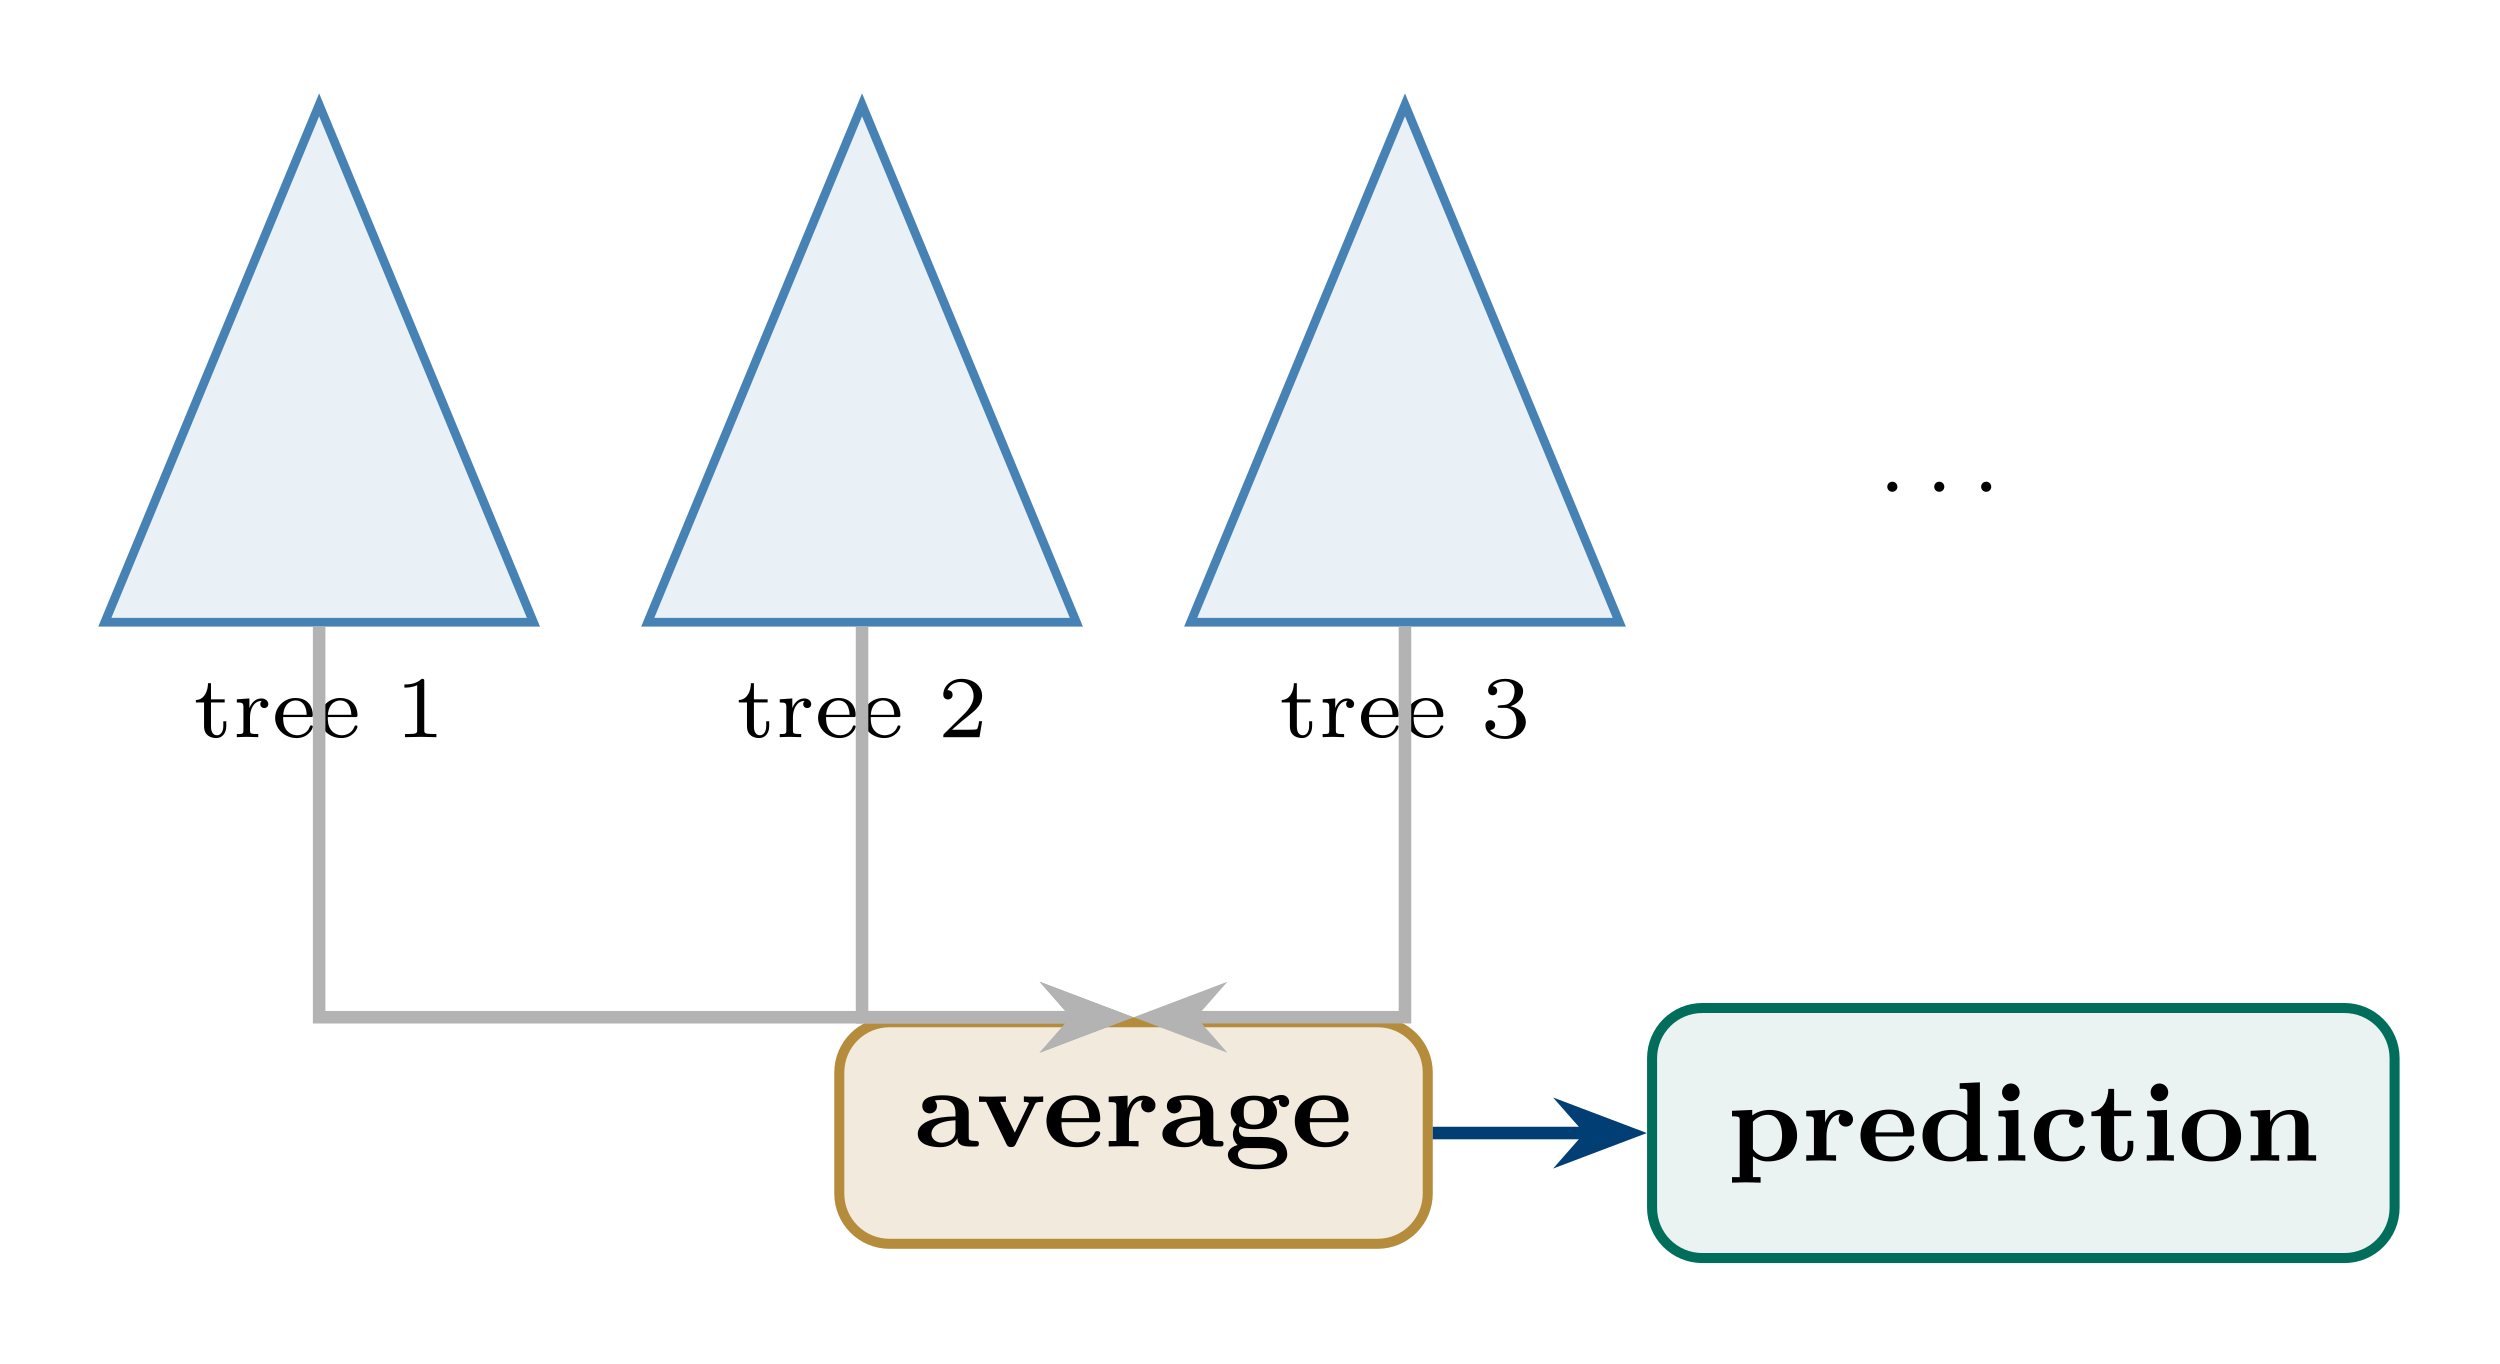
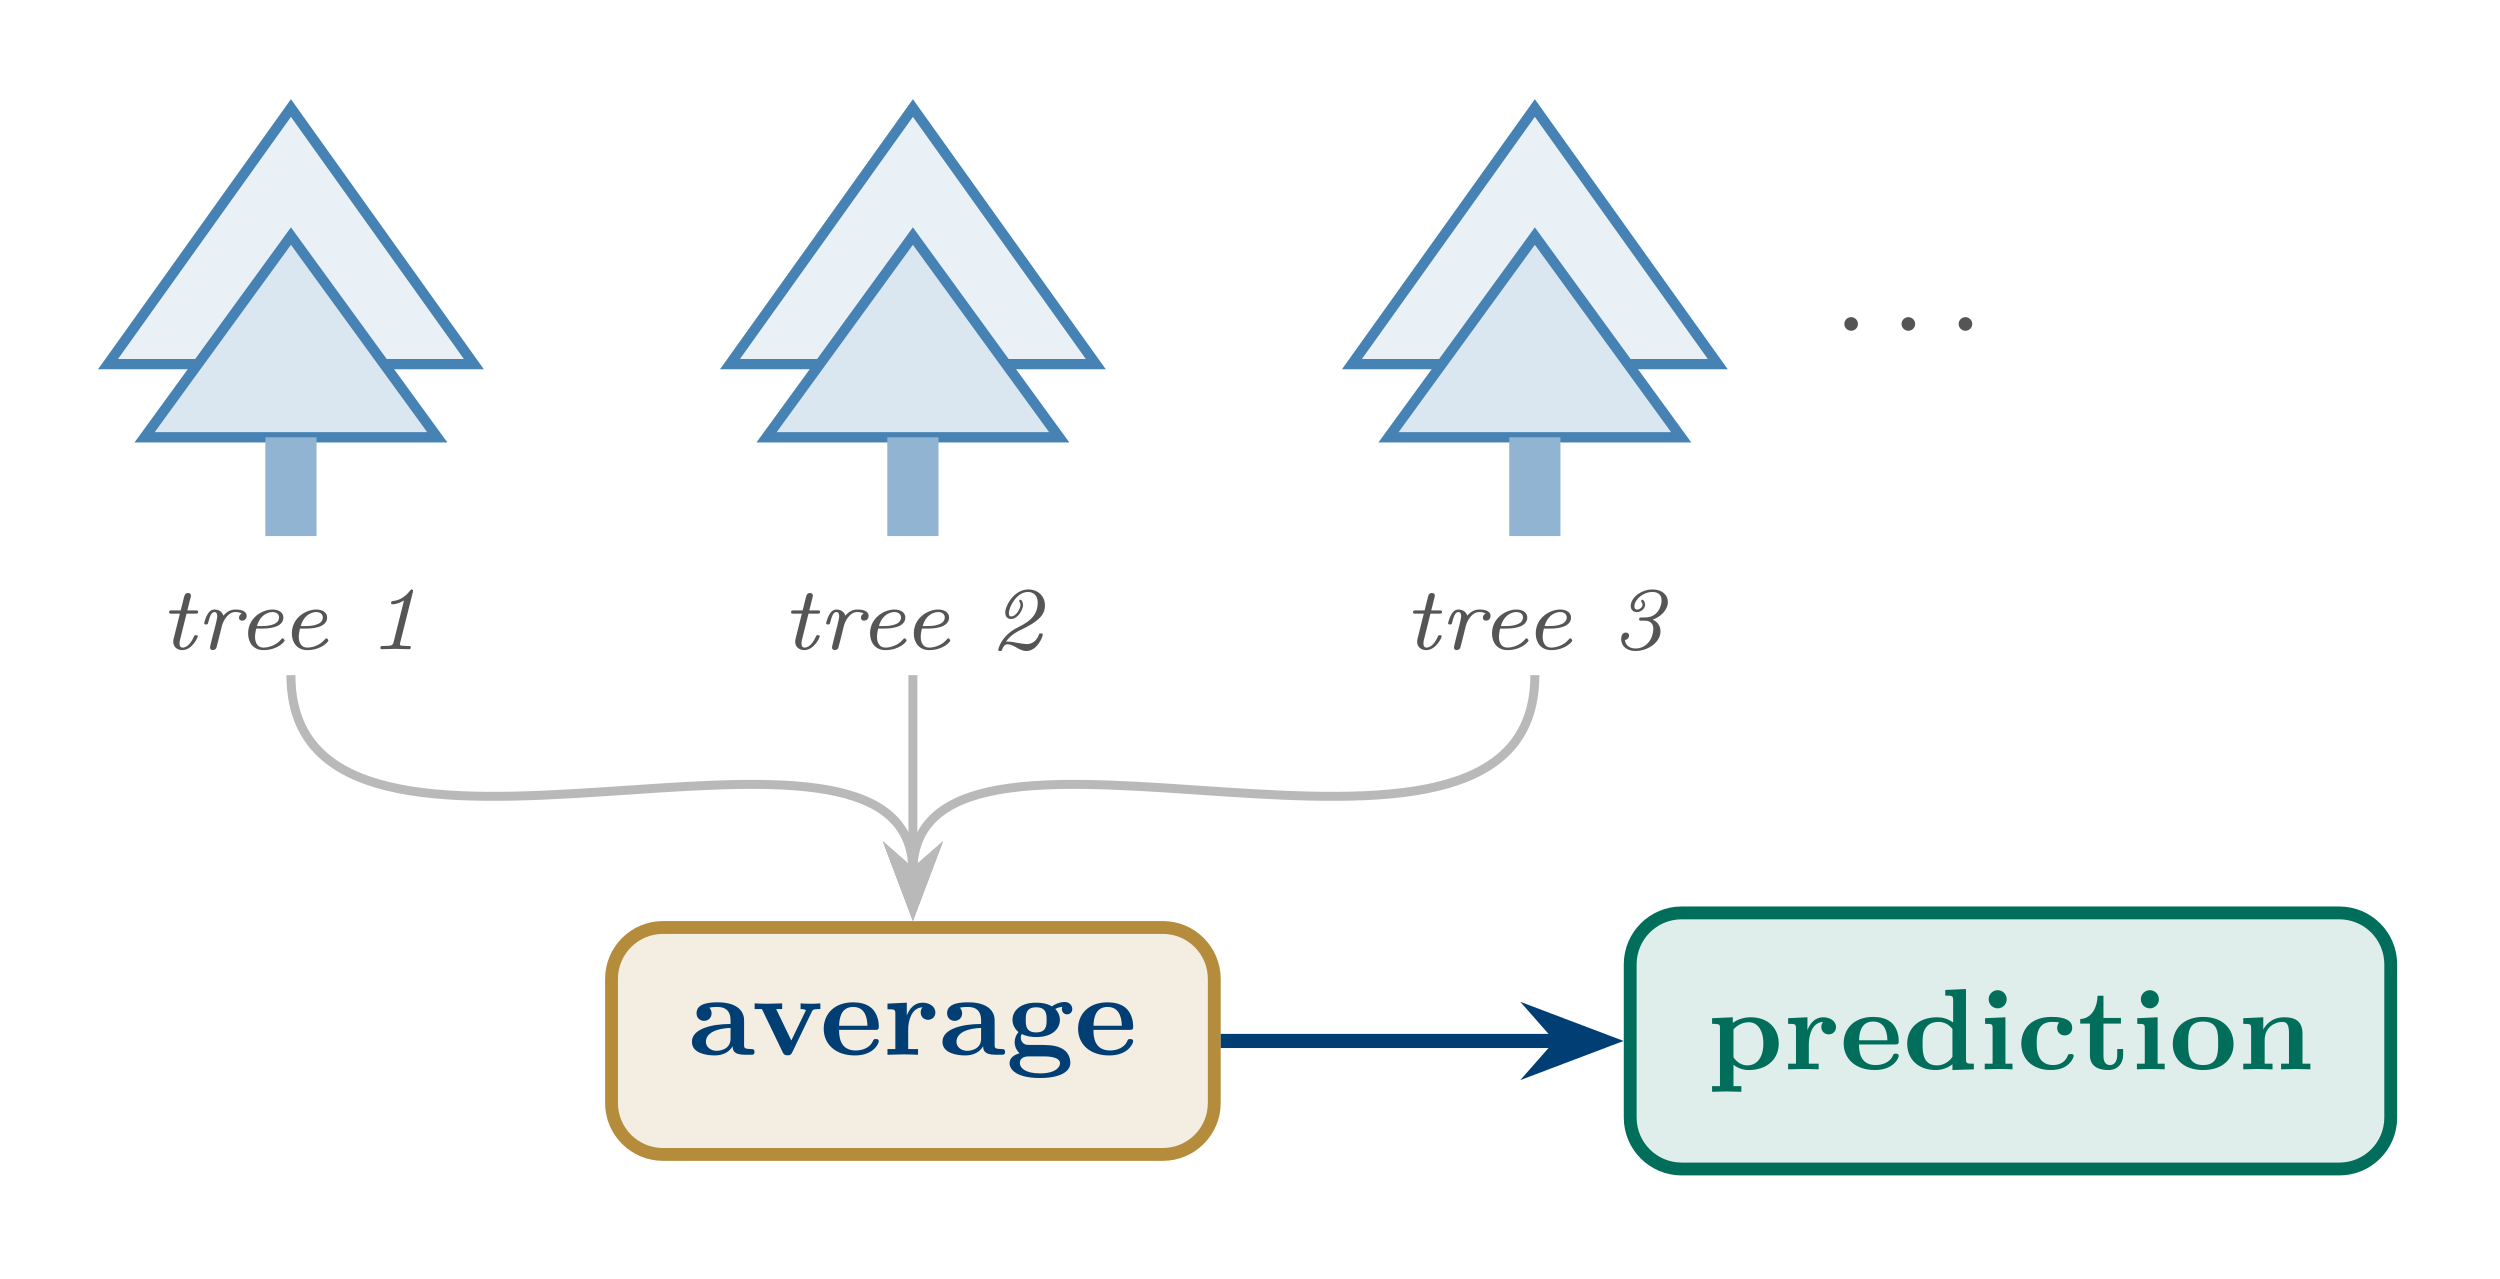
- <svg xmlns="http://www.w3.org/2000/svg" xmlns:xlink="http://www.w3.org/1999/xlink" version="1.1" width="198.403" height="108.208" viewBox="0 0 198.403 108.208">
+ <svg xmlns="http://www.w3.org/2000/svg" xmlns:xlink="http://www.w3.org/1999/xlink" version="1.1" width="193.701" height="99.042" viewBox="0 0 193.701 99.042">
  <defs>
-     <path id="font_1_4" d="M.375 .126V.181H.341V.127C.341 .059 .309 .022 .27 .022 .201 .022 .201 .106 .201 .124V.395H.357V.431H.201V.614H.167C.166 .524 .125 .426 .029 .423V.395H.122V.125C.122 .013 .206-.01 .262-.01 .329-.01 .375 .047 .375 .126V.126Z" />
-     <path id="font_1_3" d="M.407 .377C.407 .411 .375 .441 .328 .441 .278 .441 .223 .41 .193 .334H.192V.441L.049 .431V.395C.116 .395 .124 .388 .124 .338V.079C.124 .036 .114 .036 .049 .036V0C.054 0 .122 .004 .163 .004L.293 0V.036H.273C.199 .036 .199 .047 .199 .081V.228C.199 .312 .238 .413 .333 .413 .324 .406 .316 .393 .316 .377 .316 .344 .342 .331 .361 .331 .385 .331 .407 .347 .407 .377V.377Z" />
-     <path id="font_1_1" d="M.468 .12C.468 .124 .466 .134 .451 .134 .438 .134 .436 .128 .433 .118 .402 .037 .326 .022 .29 .022 .243 .022 .198 .043 .168 .081 .131 .128 .13 .189 .13 .229H.44C.461 .229 .468 .229 .468 .251 .468 .338 .419 .446 .27 .446 .139 .446 .039 .342 .039 .219 .039 .092 .15-.01 .283-.01 .418-.01 .468 .098 .468 .12M.398 .255H.131C.142 .395 .232 .418 .27 .418 .393 .418 .397 .279 .398 .255Z" />
-     <path id="font_1_2" d="M.473 0V.036H.435C.335 .036 .335 .049 .335 .082V.636C.335 .663 .333 .664 .305 .664 .241 .601 .15 .6 .109 .6V.564C.133 .564 .199 .564 .254 .592V.082C.254 .049 .254 .036 .154 .036H.116V0L.294 .004 .473 0Z" />
-     <path id="font_1_6" d="M.505 .182H.471C.468 .16 .458 .101 .445 .091 .437 .085 .36 .085 .346 .085H.162C.267 .178 .302 .206 .362 .253 .436 .312 .505 .374 .505 .469 .505 .59 .399 .664 .271 .664 .147 .664 .063 .577 .063 .485 .063 .434 .106 .429 .116 .429 .14 .429 .169 .446 .169 .482 .169 .5 .162 .535 .11 .535 .141 .606 .209 .628 .256 .628 .356 .628 .408 .55 .408 .469 .408 .382 .346 .313 .314 .277L.073 .039C.063 .03 .063 .028 .063 0H.475L.505 .182Z" />
-     <path id="font_1_5" d="M.514 .173C.514 .251 .45 .329 .34 .352 .445 .39 .483 .465 .483 .526 .483 .605 .392 .664 .281 .664 .17 .664 .085 .61 .085 .53 .085 .496 .107 .477 .137 .477 .168 .477 .188 .5 .188 .528 .188 .557 .168 .578 .137 .58 .172 .624 .241 .635 .278 .635 .323 .635 .386 .613 .386 .526 .386 .484 .372 .438 .346 .407 .313 .369 .285 .367 .235 .364 .21 .362 .208 .362 .203 .361 .203 .361 .193 .359 .193 .348 .193 .334 .202 .334 .219 .334H.273C.351 .334 .407 .28 .407 .173 .407 .049 .335 .012 .277 .012 .237 .012 .149 .023 .107 .082 .154 .084 .165 .117 .165 .138 .165 .17 .141 .193 .11 .193 .082 .193 .054 .176 .054 .135 .054 .041 .158-.02 .279-.02 .418-.02 .514 .073 .514 .173Z" />
-     <path id="font_2_1" d="M.227 .25C.227 .285 .199 .308 .17 .308 .135 .308 .112 .28 .112 .251 .112 .216 .14 .193 .169 .193 .204 .193 .227 .221 .227 .25Z" />
+     <path id="font_1_4" d="M.415 .144C.415 .156 .402 .156 .395 .156 .379 .156 .378 .154 .372 .14 .325 .034 .273 .018 .246 .018 .212 .018 .212 .055 .212 .065 .212 .082 .217 .103 .218 .106L.29 .395H.389C.407 .395 .419 .395 .419 .417 .419 .431 .407 .431 .391 .431H.299L.335 .575C.339 .589 .339 .591 .339 .595 .339 .613 .325 .625 .307 .625 .273 .625 .265 .592 .263 .583L.225 .431H.126C.108 .431 .096 .431 .096 .409 .096 .395 .108 .395 .124 .395H.216L.147 .118C.142 .098 .142 .091 .142 .084 .142 .022 .191-.01 .243-.01 .351-.01 .415 .128 .415 .144Z" />
+     <path id="font_1_3" d="M.56 .372C.56 .423 .498 .441 .439 .441 .412 .441 .358 .439 .301 .373 .285 .428 .233 .441 .205 .441 .162 .441 .14 .413 .125 .388 .104 .355 .088 .294 .088 .288 .088 .275 .101 .275 .109 .275 .127 .275 .128 .276 .135 .304 .152 .373 .171 .413 .202 .413 .233 .413 .233 .377 .233 .365 .233 .346 .22 .295 .212 .26L.184 .152C.181 .137 .171 .099 .167 .084 .162 .062 .153 .027 .153 .02 .153-.002 .169-.01 .184-.01 .206-.01 .219 .006 .223 .014 .226 .021 .235 .057 .24 .078L.267 .186C.272 .208 .278 .229 .283 .251 .289 .275 .3 .318 .344 .368 .364 .391 .393 .413 .437 .413 .448 .413 .482 .412 .505 .396 .484 .386 .475 .368 .475 .351 .475 .323 .497 .317 .51 .317 .529 .317 .56 .331 .56 .372Z" />
+     <path id="font_1_1" d="M.541 .097C.541 .105 .527 .121 .518 .121 .513 .121 .51 .118 .503 .11 .442 .037 .355 .018 .305 .018 .24 .018 .212 .073 .212 .136 .212 .167 .218 .198 .225 .229H.287C.33 .229 .527 .229 .527 .353 .527 .407 .476 .441 .406 .441 .294 .441 .135 .351 .135 .175 .135 .07 .197-.01 .305-.01 .464-.01 .541 .084 .541 .097M.479 .354C.479 .257 .319 .257 .28 .257H.233C.278 .411 .394 .413 .406 .413 .448 .413 .479 .39 .479 .354Z" />
+     <path id="font_1_2" d="M.486 .022C.486 .036 .473 .036 .458 .036H.444C.43 .036 .412 .037 .398 .038 .37 .041 .365 .041 .365 .057 .365 .061 .365 .063 .369 .078L.509 .637C.51 .64 .511 .647 .511 .65 .511 .65 .51 .664 .496 .664 .487 .664 .486 .662 .475 .648 .437 .6 .375 .543 .29 .536 .277 .534 .266 .533 .266 .514 .266 .499 .28 .499 .285 .499 .301 .499 .347 .503 .41 .542L.295 .081C.286 .046 .28 .036 .191 .036H.177C.16 .036 .147 .036 .147 .014 .147 .014 .147 0 .163 0 .211 0 .264 .004 .313 .004 .362 .004 .416 0 .464 0 .472 0 .486 0 .486 .022Z" />
+     <path id="font_1_6" d="M.597 .165C.597 .176 .583 .176 .576 .176 .56 .176 .558 .174 .554 .163 .534 .102 .485 .057 .423 .057 .391 .057 .347 .065 .312 .071 .295 .075 .242 .085 .203 .085L.188 .083C.241 .161 .321 .199 .341 .209 .55 .307 .621 .38 .621 .487 .621 .589 .545 .664 .435 .664 .281 .664 .18 .486 .18 .407 .18 .359 .208 .336 .243 .336 .326 .336 .378 .448 .378 .492 .378 .514 .364 .55 .35 .55 .343 .55 .335 .543 .335 .536 .335 .532 .338 .527 .34 .524 .346 .514 .35 .502 .35 .491 .35 .46 .307 .364 .244 .364 .223 .364 .22 .384 .22 .399 .22 .466 .304 .636 .433 .636 .479 .636 .541 .61 .541 .519 .541 .411 .492 .325 .325 .245 .131 .152 .102-.003 .102-.007 .102-.02 .114-.02 .123-.02 .139-.02 .141-.019 .145-.005 .153 .02 .172 .055 .202 .055 .236 .055 .267 .04 .302 .02 .329 .004 .369-.02 .414-.02 .536-.02 .597 .138 .597 .164V.165Z" />
+     <path id="font_1_5" d="M.632 .524C.632 .606 .563 .664 .463 .664 .327 .664 .219 .566 .219 .481 .219 .44 .246 .412 .287 .412 .328 .412 .379 .446 .379 .496 .379 .52 .362 .55 .35 .55 .343 .55 .335 .543 .335 .536 .335 .532 .337 .528 .339 .525 .345 .517 .351 .506 .351 .495 .351 .464 .316 .44 .288 .44 .264 .44 .26 .463 .26 .477 .26 .549 .353 .636 .461 .636 .502 .636 .562 .62 .562 .543 .562 .481 .521 .353 .381 .353H.342C.325 .353 .312 .353 .312 .329 .312 .317 .322 .317 .338 .317H.374C.435 .317 .47 .287 .47 .227 .47 .124 .402 .008 .271 .008 .216 .008 .161 .037 .155 .102 .192 .108 .201 .138 .201 .152 .201 .168 .19 .185 .165 .185 .119 .185 .113 .135 .113 .111 .113 .033 .178-.02 .271-.02 .409-.02 .55 .076 .55 .198 .55 .242 .53 .301 .462 .329 .551 .357 .632 .437 .632 .524Z" />
+     <path id="font_2_1" d="M.192 .25C.192 .279 .168 .303 .139 .303 .11 .303 .086 .279 .086 .25 .086 .221 .11 .197 .139 .197 .168 .197 .192 .221 .192 .25Z" />
    <path id="font_3_1" d="M.569 .025C.569 .049 .553 .049 .543 .049 .479 .05 .479 .06 .479 .084V.298C.479 .386 .407 .453 .253 .453 .196 .453 .068 .451 .068 .359 .068 .314 .102 .293 .133 .293 .167 .293 .198 .317 .198 .358 .198 .387 .181 .404 .178 .407 .188 .409 .212 .413 .249 .413 .321 .413 .362 .377 .362 .298V.266C.196 .266 .028 .223 .028 .112 .028 .013 .153-.006 .225-.006 .301-.006 .353 .027 .38 .074 .38 .048 .38 0 .487 0H.536C.555 0 .569 0 .569 .025V.025M.362 .139C.362 .034 .246 .034 .242 .034 .191 .034 .149 .067 .149 .112 .149 .145 .167 .223 .362 .232V.139Z" />
    <path id="font_3_11" d="M.596 .395V.444C.568 .441 .543 .441 .515 .441 .486 .441 .454 .441 .425 .444V.395C.453 .395 .462 .39 .471 .386 .47 .382 .47 .38 .465 .372L.345 .123 .214 .395H.266V.444L.143 .441C.107 .441 .087 .441 .028 .444V.395H.091L.27 .023C.279 .004 .287-.005 .312-.005 .337-.005 .345 .004 .354 .023L.523 .374C.53 .388 .533 .395 .596 .395Z" />
    <path id="font_3_4" d="M.509 .116C.509 .136 .489 .136 .483 .136 .465 .136 .463 .13 .457 .116 .434 .064 .373 .037 .31 .037 .168 .037 .166 .166 .166 .215H.476C.497 .215 .509 .215 .509 .243 .509 .265 .507 .353 .442 .407 .397 .444 .337 .453 .288 .453 .117 .453 .033 .345 .033 .225 .033 .094 .132-.006 .302-.006 .467-.006 .509 .1 .509 .116M.411 .251H.166C.168 .297 .173 .413 .288 .413 .405 .413 .409 .291 .411 .251Z" />
    <path id="font_3_9" d="M.455 .366C.455 .417 .403 .45 .344 .45 .274 .45 .231 .399 .209 .341H.208V.45L.041 .442V.393C.101 .393 .109 .393 .109 .354V.049H.041V0L.169 .003C.194 .003 .252 .003 .305 0V.049H.22V.218C.22 .291 .247 .407 .344 .41 .333 .399 .328 .382 .328 .366 .328 .322 .363 .302 .391 .302 .423 .302 .455 .324 .455 .366V.366Z" />
    <path id="font_3_5" d="M.575 .395C.575 .421 .555 .456 .509 .456 .46 .456 .418 .432 .399 .418 .357 .443 .311 .45 .263 .45 .11 .45 .058 .367 .058 .302 .058 .247 .092 .211 .11 .196 .089 .173 .077 .139 .077 .109 .077 .066 .098 .032 .119 .013 .043-.008 .033-.051 .033-.073 .033-.133 .102-.201 .295-.201 .47-.201 .558-.146 .558-.07 .558-.035 .545 .027 .476 .059 .418 .085 .365 .085 .266 .085H.216C.184 .085 .17 .085 .153 .098 .138 .111 .13 .128 .13 .148 .13 .168 .138 .179 .138 .179 .175 .16 .219 .153 .263 .153 .416 .153 .468 .236 .468 .301 .468 .342 .449 .375 .428 .396 .455 .41 .475 .412 .488 .414 .487 .41 .485 .404 .485 .394 .485 .367 .506 .349 .53 .349 .552 .349 .575 .365 .575 .395V.395M.353 .302C.353 .257 .353 .193 .263 .193 .173 .193 .173 .257 .173 .301 .173 .346 .173 .41 .263 .41 .353 .41 .353 .346 .353 .302M.469-.074C.469-.106 .432-.161 .296-.161 .164-.161 .122-.111 .122-.072 .122-.014 .186-.014 .201-.014H.322C.353-.014 .469-.014 .469-.074V-.074Z" />
    <path id="font_3_8" d="M.617 .222C.617 .354 .526 .45 .375 .45 .294 .45 .239 .416 .22 .402V.45L.041 .442V.393C.061 .393 .077 .393 .09 .39 .109 .387 .109 .376 .109 .355V-.145H.041V-.194L.167-.191 .294-.194V-.145H.226V.039C.285-.006 .34-.006 .359-.006 .516-.006 .617 .089 .617 .222V.222M.484 .223C.484 .084 .413 .034 .347 .034 .296 .034 .253 .063 .226 .104V.345C.244 .367 .291 .407 .359 .407 .429 .407 .484 .345 .484 .223Z" />
    <path id="font_3_3" d="M.615 0V.049C.555 .049 .547 .049 .547 .088V.694L.368 .686V.637C.428 .637 .436 .637 .436 .598V.405C.392 .437 .345 .45 .297 .45 .134 .45 .039 .351 .039 .222 .039 .089 .133-.006 .285-.006 .348-.006 .398 .018 .43 .044V-.006L.615 0M.43 .109C.408 .074 .36 .034 .296 .034 .172 .034 .172 .154 .172 .22 .172 .278 .173 .321 .199 .358 .225 .398 .273 .41 .308 .41 .358 .41 .399 .388 .43 .349V.109Z" />
    <path id="font_3_12" d="M.292 0V.049H.231V.45L.055 .442V.393C.113 .393 .12 .393 .12 .354V.049H.052V0C.119 .002 .132 .003 .174 .003 .223 .003 .236 .002 .292 0M.242 .605C.242 .652 .204 .684 .164 .684 .122 .684 .086 .65 .086 .606 .086 .559 .124 .527 .164 .527 .206 .527 .242 .561 .242 .605Z" />
    <path id="font_3_2" d="M.492 .116C.492 .132 .477 .132 .466 .132 .446 .132 .446 .131 .438 .113 .418 .065 .373 .037 .314 .037 .172 .037 .172 .181 .172 .226 .172 .286 .173 .41 .304 .41 .311 .41 .365 .409 .365 .404L.362 .399C.353 .388 .349 .372 .349 .358 .349 .317 .38 .293 .414 .293 .445 .293 .479 .314 .479 .359 .479 .453 .339 .453 .3 .453 .108 .453 .039 .331 .039 .222 .039 .096 .129-.006 .295-.006 .332-.006 .381 0 .423 .026 .48 .061 .492 .113 .492 .116V.116Z" />
    <path id="font_3_10" d="M.393 .123V.176H.342V.126C.342 .055 .306 .037 .281 .037 .223 .037 .223 .097 .223 .121V.395H.374V.444H.223V.636H.172C.171 .542 .124 .438 .022 .435V.395H.106V.123C.106 .009 .205-.006 .267-.006 .345-.006 .393 .05 .393 .123Z" />
    <path id="font_3_7" d="M.558 .218C.558 .349 .466 .453 .296 .453 .12 .453 .033 .344 .033 .218 .033 .094 .123-.006 .295-.006 .474-.006 .558 .099 .558 .218M.425 .229C.425 .143 .425 .037 .296 .037 .166 .037 .166 .142 .166 .229 .166 .313 .166 .413 .295 .413 .425 .413 .425 .313 .425 .229Z" />
    <path id="font_3_6" d="M.63-0V.049H.562V.305C.562 .424 .49 .45 .403 .45 .28 .45 .231 .36 .224 .345H.223V.45L.05 .442V.393C.11 .393 .118 .393 .118 .354V.049H.05V-0L.176 .003 .303-0V.049H.235V.254C.235 .366 .327 .41 .387 .41 .425 .41 .445 .389 .445 .314V.049H.377V-0L.503 .003 .63-0Z" />
  </defs>
-   <path transform="matrix(1,0,0,-1,25.327,76.454)" d="M0 68.136-17.008 27.073H17.008Z" fill="#e9f0f6" />
-   <path transform="matrix(1,0,0,-1,25.327,76.454)" stroke-width=".697" stroke-linecap="butt" stroke-miterlimit="10" stroke-linejoin="miter" fill="none" stroke="#4682b4" d="M0 68.136-17.008 27.073H17.008Z" />
-   <use data-text="t" xlink:href="#font_1_4" transform="matrix(6.9738,0,0,-6.9738,15.343,58.504)" />
-   <use data-text="r" xlink:href="#font_1_3" transform="matrix(6.9738,0,0,-6.9738,18.45332,58.504)" />
-   <use data-text="e" xlink:href="#font_1_1" transform="matrix(6.9738,0,0,-6.9738,21.56363,58.504)" />
-   <use data-text="e" xlink:href="#font_1_1" transform="matrix(6.9738,0,0,-6.9738,25.10632,58.504)" />
-   <use data-text="1" xlink:href="#font_1_2" transform="matrix(6.9738,0,0,-6.9738,31.33392,58.504)" />
-   <path transform="matrix(1,0,0,-1,25.327,76.454)" d="M43.087 68.136 26.079 27.073H60.095Z" fill="#e9f0f6" />
-   <path transform="matrix(1,0,0,-1,25.327,76.454)" stroke-width=".697" stroke-linecap="butt" stroke-miterlimit="10" stroke-linejoin="miter" fill="none" stroke="#4682b4" d="M43.087 68.136 26.079 27.073H60.095Z" />
-   <use data-text="t" xlink:href="#font_1_4" transform="matrix(6.9738,0,0,-6.9738,58.43,58.504)" />
-   <use data-text="r" xlink:href="#font_1_3" transform="matrix(6.9738,0,0,-6.9738,61.54031,58.504)" />
-   <use data-text="e" xlink:href="#font_1_1" transform="matrix(6.9738,0,0,-6.9738,64.65063,58.504)" />
-   <use data-text="e" xlink:href="#font_1_1" transform="matrix(6.9738,0,0,-6.9738,68.19332,58.504)" />
-   <use data-text="2" xlink:href="#font_1_6" transform="matrix(6.9738,0,0,-6.9738,74.42093,58.504)" />
-   <path transform="matrix(1,0,0,-1,25.327,76.454)" d="M86.174 68.136 69.166 27.073H103.182Z" fill="#e9f0f6" />
-   <path transform="matrix(1,0,0,-1,25.327,76.454)" stroke-width=".697" stroke-linecap="butt" stroke-miterlimit="10" stroke-linejoin="miter" fill="none" stroke="#4682b4" d="M86.174 68.136 69.166 27.073H103.182Z" />
-   <use data-text="t" xlink:href="#font_1_4" transform="matrix(6.9738,0,0,-6.9738,101.517,58.504)" />
-   <use data-text="r" xlink:href="#font_1_3" transform="matrix(6.9738,0,0,-6.9738,104.6273,58.504)" />
-   <use data-text="e" xlink:href="#font_1_1" transform="matrix(6.9738,0,0,-6.9738,107.7376,58.504)" />
-   <use data-text="e" xlink:href="#font_1_1" transform="matrix(6.9738,0,0,-6.9738,111.2803,58.504)" />
-   <use data-text="3" xlink:href="#font_1_5" transform="matrix(6.9738,0,0,-6.9738,117.5079,58.504)" />
-   <use data-text="·" xlink:href="#font_2_1" transform="matrix(6.9738,0,0,-6.9738,148.996,40.37601)" />
-   <use data-text="·" xlink:href="#font_2_1" transform="matrix(6.9738,0,0,-6.9738,152.72,40.37601)" />
-   <use data-text="·" xlink:href="#font_2_1" transform="matrix(6.9738,0,0,-6.9738,156.444,40.37601)" />
-   <path transform="matrix(1,0,0,-1,25.327,76.454)" d="M83.996-4.673H45.265C43.064-4.673 41.28-6.457 41.28-8.658V-18.271C41.28-20.472 43.064-22.256 45.265-22.256H83.996C86.197-22.256 87.981-20.472 87.981-18.271V-8.658C87.981-6.457 86.197-4.673 83.996-4.673ZM41.28-22.256" fill="#f2eadc" />
-   <path transform="matrix(1,0,0,-1,25.327,76.454)" stroke-width=".797" stroke-linecap="butt" stroke-miterlimit="10" stroke-linejoin="miter" fill="none" stroke="#b48c3c" d="M83.996-4.673H45.265C43.064-4.673 41.28-6.457 41.28-8.658V-18.271C41.28-20.472 43.064-22.256 45.265-22.256H83.996C86.197-22.256 87.981-20.472 87.981-18.271V-8.658C87.981-6.457 86.197-4.673 83.996-4.673ZM41.28-22.256" />
-   <use data-text="a" xlink:href="#font_3_1" transform="matrix(8.9664,0,0,-8.9664,72.584,90.989)" />
-   <use data-text="v" xlink:href="#font_3_11" transform="matrix(8.9664,0,0,-8.9664,77.44379,90.989)" />
-   <use data-text="e" xlink:href="#font_3_4" transform="matrix(8.9664,0,0,-8.9664,82.7519,90.989)" />
-   <use data-text="r" xlink:href="#font_3_9" transform="matrix(8.9664,0,0,-8.9664,87.62066,90.989)" />
-   <use data-text="a" xlink:href="#font_3_1" transform="matrix(8.9664,0,0,-8.9664,91.99626,90.989)" />
-   <use data-text="g" xlink:href="#font_3_5" transform="matrix(8.9664,0,0,-8.9664,97.15194,90.989)" />
-   <use data-text="e" xlink:href="#font_3_4" transform="matrix(8.9664,0,0,-8.9664,102.46,90.989)" />
-   <path transform="matrix(1,0,0,-1,25.327,76.454)" stroke-width=".996" stroke-linecap="butt" stroke-miterlimit="10" stroke-linejoin="miter" fill="none" stroke="#b2b3b2" d="M0 26.722V-4.274H60.064" />
-   <path transform="matrix(1,0,0,-1,82.58576,80.72843)" d="M5.951 0 1.609 1.645 3.054 0 1.609-1.645Z" fill="#b2b3b2" />
-   <path transform="matrix(1,0,0,-1,82.58576,80.72843)" stroke-width=".996" stroke-linecap="butt" stroke-miterlimit="10" stroke-linejoin="miter" fill="none" stroke="#b2b3b2" d="M5.951 0 1.609 1.645 3.054 0 1.609-1.645Z" />
-   <path transform="matrix(1,0,0,-1,25.327,76.454)" stroke-width=".996" stroke-linecap="butt" stroke-miterlimit="10" stroke-linejoin="miter" fill="none" stroke="#b2b3b2" d="M43.086 26.722V-4.274H60.064" />
-   <path transform="matrix(1,0,0,-1,82.58576,80.72843)" d="M5.951 0 1.609 1.645 3.054 0 1.609-1.645Z" fill="#b2b3b2" />
-   <path transform="matrix(1,0,0,-1,82.58576,80.72843)" stroke-width=".996" stroke-linecap="butt" stroke-miterlimit="10" stroke-linejoin="miter" fill="none" stroke="#b2b3b2" d="M5.951 0 1.609 1.645 3.054 0 1.609-1.645Z" />
-   <path transform="matrix(1,0,0,-1,25.327,76.454)" stroke-width=".996" stroke-linecap="butt" stroke-miterlimit="10" stroke-linejoin="miter" fill="none" stroke="#b2b3b2" d="M86.172 26.722V-4.274H69.194" />
-   <path transform="matrix(-1,-0,0,1,97.32611,80.72843)" d="M5.951 0 1.609 1.645 3.054 0 1.609-1.645Z" fill="#b2b3b2" />
-   <path transform="matrix(-1,-0,0,1,97.32611,80.72843)" stroke-width=".996" stroke-linecap="butt" stroke-miterlimit="10" stroke-linejoin="miter" fill="none" stroke="#b2b3b2" d="M5.951 0 1.609 1.645 3.054 0 1.609-1.645Z" />
-   <path transform="matrix(1,0,0,-1,25.327,76.454)" d="M160.725-3.543H109.769C107.568-3.543 105.784-5.327 105.784-7.528V-19.401C105.784-21.602 107.568-23.386 109.769-23.386H160.725C162.926-23.386 164.71-21.602 164.71-19.401V-7.528C164.71-5.327 162.926-3.543 160.725-3.543ZM105.784-23.386" fill="#ebf3f2" />
-   <path transform="matrix(1,0,0,-1,25.327,76.454)" stroke-width=".797" stroke-linecap="butt" stroke-miterlimit="10" stroke-linejoin="miter" fill="none" stroke="#006e5a" d="M160.725-3.543H109.769C107.568-3.543 105.784-5.327 105.784-7.528V-19.401C105.784-21.602 107.568-23.386 109.769-23.386H160.725C162.926-23.386 164.71-21.602 164.71-19.401V-7.528C164.71-5.327 162.926-3.543 160.725-3.543ZM105.784-23.386" />
-   <use data-text="p" xlink:href="#font_3_8" transform="matrix(8.9664,0,0,-8.9664,137.087,92.11801)" />
-   <use data-text="r" xlink:href="#font_3_9" transform="matrix(8.9664,0,0,-8.9664,142.9779,92.11801)" />
-   <use data-text="e" xlink:href="#font_3_4" transform="matrix(8.9664,0,0,-8.9664,147.3536,92.11801)" />
-   <use data-text="d" xlink:href="#font_3_3" transform="matrix(8.9664,0,0,-8.9664,152.2223,92.11801)" />
-   <use data-text="i" xlink:href="#font_3_12" transform="matrix(8.9664,0,0,-8.9664,158.1132,92.11801)" />
-   <use data-text="c" xlink:href="#font_3_2" transform="matrix(8.9664,0,0,-8.9664,161.0632,92.11801)" />
-   <use data-text="t" xlink:href="#font_3_10" transform="matrix(8.9664,0,0,-8.9664,165.7795,92.11801)" />
-   <use data-text="i" xlink:href="#font_3_12" transform="matrix(8.9664,0,0,-8.9664,169.9041,92.11801)" />
-   <use data-text="o" xlink:href="#font_3_7" transform="matrix(8.9664,0,0,-8.9664,172.854,92.11801)" />
-   <use data-text="n" xlink:href="#font_3_6" transform="matrix(8.9664,0,0,-8.9664,178.1621,92.11801)" />
-   <path transform="matrix(1,0,0,-1,25.327,76.454)" stroke-width=".996" stroke-linecap="butt" stroke-miterlimit="10" stroke-linejoin="miter" fill="none" stroke="#003e74" d="M88.377-13.464 100.818-13.464" />
-   <path transform="matrix(1,0,0,-1,123.3401,89.91808)" d="M5.951 0 1.609 1.645 3.054 0 1.609-1.645Z" fill="#003e74" />
-   <path transform="matrix(1,0,0,-1,123.3401,89.91808)" stroke-width=".996" stroke-linecap="butt" stroke-miterlimit="10" stroke-linejoin="miter" fill="none" stroke="#003e74" d="M5.951 0 1.609 1.645 3.054 0 1.609-1.645Z" />
+   <path transform="matrix(1,0,0,-1,22.542,23.96)" d="M0 15.591-14.173-4.252H14.173Z" fill="#e9f0f6" />
+   <path transform="matrix(1,0,0,-1,22.542,23.96)" stroke-width=".797" stroke-linecap="butt" stroke-miterlimit="10" stroke-linejoin="miter" fill="none" stroke="#4682b4" d="M0 15.591-14.173-4.252H14.173Z" />
+   <path transform="matrix(1,0,0,-1,22.542,23.96)" d="M0 5.669-11.339-9.922H11.339Z" fill="#dae6f0" />
+   <path transform="matrix(1,0,0,-1,22.542,23.96)" stroke-width=".797" stroke-linecap="butt" stroke-miterlimit="10" stroke-linejoin="miter" fill="none" stroke="#4682b4" d="M0 5.669-11.339-9.922H11.339Z" />
+   <path transform="matrix(1,0,0,-1,22.542,23.96)" d="M-1.984-9.922V-17.575H1.984V-9.922ZM1.984-17.575" fill="#90b4d2" />
+   <use data-text="t" xlink:href="#font_1_4" transform="matrix(6.9738,0,0,-6.9738,12.431,50.301)" fill="#555555" />
+   <use data-text="r" xlink:href="#font_1_3" transform="matrix(6.9738,0,0,-6.9738,15.20657,50.301)" fill="#555555" />
+   <use data-text="e" xlink:href="#font_1_1" transform="matrix(6.9738,0,0,-6.9738,18.28202,50.301)" fill="#555555" />
+   <use data-text="e" xlink:href="#font_1_1" transform="matrix(6.9738,0,0,-6.9738,21.67128,50.301)" fill="#555555" />
+   <use data-text="1" xlink:href="#font_1_2" transform="matrix(6.9738,0,0,-6.9738,28.44284,50.301)" fill="#555555" />
+   <path transform="matrix(1,0,0,-1,22.542,23.96)" d="M48.189 15.591 34.016-4.252H62.363Z" fill="#e9f0f6" />
+   <path transform="matrix(1,0,0,-1,22.542,23.96)" stroke-width=".797" stroke-linecap="butt" stroke-miterlimit="10" stroke-linejoin="miter" fill="none" stroke="#4682b4" d="M48.189 15.591 34.016-4.252H62.363Z" />
+   <path transform="matrix(1,0,0,-1,22.542,23.96)" d="M48.189 5.669 36.851-9.922H59.528Z" fill="#dae6f0" />
+   <path transform="matrix(1,0,0,-1,22.542,23.96)" stroke-width=".797" stroke-linecap="butt" stroke-miterlimit="10" stroke-linejoin="miter" fill="none" stroke="#4682b4" d="M48.189 5.669 36.851-9.922H59.528Z" />
+   <path transform="matrix(1,0,0,-1,22.542,23.96)" d="M46.205-9.922V-17.575H50.174V-9.922ZM50.174-17.575" fill="#90b4d2" />
+   <use data-text="t" xlink:href="#font_1_4" transform="matrix(6.9738,0,0,-6.9738,60.62,50.301)" fill="#555555" />
+   <use data-text="r" xlink:href="#font_1_3" transform="matrix(6.9738,0,0,-6.9738,63.39557,50.301)" fill="#555555" />
+   <use data-text="e" xlink:href="#font_1_1" transform="matrix(6.9738,0,0,-6.9738,66.47102,50.301)" fill="#555555" />
+   <use data-text="e" xlink:href="#font_1_1" transform="matrix(6.9738,0,0,-6.9738,69.86028,50.301)" fill="#555555" />
+   <use data-text="2" xlink:href="#font_1_6" transform="matrix(6.9738,0,0,-6.9738,76.63184,50.301)" fill="#555555" />
+   <path transform="matrix(1,0,0,-1,22.542,23.96)" d="M96.379 15.591 82.206-4.252H110.552Z" fill="#e9f0f6" />
+   <path transform="matrix(1,0,0,-1,22.542,23.96)" stroke-width=".797" stroke-linecap="butt" stroke-miterlimit="10" stroke-linejoin="miter" fill="none" stroke="#4682b4" d="M96.379 15.591 82.206-4.252H110.552Z" />
+   <path transform="matrix(1,0,0,-1,22.542,23.96)" d="M96.379 5.669 85.04-9.922H107.718Z" fill="#dae6f0" />
+   <path transform="matrix(1,0,0,-1,22.542,23.96)" stroke-width=".797" stroke-linecap="butt" stroke-miterlimit="10" stroke-linejoin="miter" fill="none" stroke="#4682b4" d="M96.379 5.669 85.04-9.922H107.718Z" />
+   <path transform="matrix(1,0,0,-1,22.542,23.96)" d="M94.394-9.922V-17.575H98.363V-9.922ZM98.363-17.575" fill="#90b4d2" />
+   <use data-text="t" xlink:href="#font_1_4" transform="matrix(6.9738,0,0,-6.9738,108.809,50.301)" fill="#555555" />
+   <use data-text="r" xlink:href="#font_1_3" transform="matrix(6.9738,0,0,-6.9738,111.5846,50.301)" fill="#555555" />
+   <use data-text="e" xlink:href="#font_1_1" transform="matrix(6.9738,0,0,-6.9738,114.66,50.301)" fill="#555555" />
+   <use data-text="e" xlink:href="#font_1_1" transform="matrix(6.9738,0,0,-6.9738,118.0493,50.301)" fill="#555555" />
+   <use data-text="3" xlink:href="#font_1_5" transform="matrix(6.9738,0,0,-6.9738,124.8208,50.301)" fill="#555555" />
+   <use data-text="·" xlink:href="#font_2_1" transform="matrix(9.9626,0,0,-9.9626,142.042,27.591)" fill="#555555" />
+   <use data-text="·" xlink:href="#font_2_1" transform="matrix(9.9626,0,0,-9.9626,146.4754,27.591)" fill="#555555" />
+   <use data-text="·" xlink:href="#font_2_1" transform="matrix(9.9626,0,0,-9.9626,150.8988,27.591)" fill="#555555" />
+   <path transform="matrix(1,0,0,-1,22.542,23.96)" d="M67.555-47.902H28.824C26.623-47.902 24.839-49.686 24.839-51.887V-61.5C24.839-63.701 26.623-65.485 28.824-65.485H67.555C69.756-65.485 71.54-63.701 71.54-61.5V-51.887C71.54-49.686 69.756-47.902 67.555-47.902ZM24.839-65.485" fill="#f4eee2" />
+   <path transform="matrix(1,0,0,-1,22.542,23.96)" stroke-width=".996" stroke-linecap="butt" stroke-miterlimit="10" stroke-linejoin="miter" fill="none" stroke="#b48c3c" d="M67.555-47.902H28.824C26.623-47.902 24.839-49.686 24.839-51.887V-61.5C24.839-63.701 26.623-65.485 28.824-65.485H67.555C69.756-65.485 71.54-63.701 71.54-61.5V-51.887C71.54-49.686 69.756-47.902 67.555-47.902ZM24.839-65.485" />
+   <use data-text="a" xlink:href="#font_3_1" transform="matrix(8.9664,0,0,-8.9664,53.358,81.723)" fill="#003e74" />
+   <use data-text="v" xlink:href="#font_3_11" transform="matrix(8.9664,0,0,-8.9664,58.21779,81.723)" fill="#003e74" />
+   <use data-text="e" xlink:href="#font_3_4" transform="matrix(8.9664,0,0,-8.9664,63.5259,81.723)" fill="#003e74" />
+   <use data-text="r" xlink:href="#font_3_9" transform="matrix(8.9664,0,0,-8.9664,68.39466,81.723)" fill="#003e74" />
+   <use data-text="a" xlink:href="#font_3_1" transform="matrix(8.9664,0,0,-8.9664,72.77026,81.723)" fill="#003e74" />
+   <use data-text="g" xlink:href="#font_3_5" transform="matrix(8.9664,0,0,-8.9664,77.92594,81.723)" fill="#003e74" />
+   <use data-text="e" xlink:href="#font_3_4" transform="matrix(8.9664,0,0,-8.9664,83.23405,81.723)" fill="#003e74" />
+   <path transform="matrix(1,0,0,-1,22.542,23.96)" stroke-width=".697" stroke-linecap="butt" stroke-miterlimit="10" stroke-linejoin="miter" fill="none" stroke="#b9b9b9" d="M0-28.347C0-48.639 48.189-27.111 48.189-43.555" />
+   <path transform="matrix(0,1,1,0,70.73147,65.23675)" d="M5.134 0 1.126 1.514 2.453 0 1.126-1.514Z" fill="#b9b9b9" />
+   <path transform="matrix(0,1,1,0,70.73147,65.23675)" stroke-width=".697" stroke-linecap="butt" stroke-miterlimit="10" stroke-linejoin="miter" fill="none" stroke="#b9b9b9" d="M5.134 0 1.126 1.514 2.453 0 1.126-1.514Z" />
+   <path transform="matrix(1,0,0,-1,22.542,23.96)" stroke-width=".697" stroke-linecap="butt" stroke-miterlimit="10" stroke-linejoin="miter" fill="none" stroke="#b9b9b9" d="M48.189-28.347C48.189-35.778 48.189-39.972 48.189-43.555" />
+   <path transform="matrix(0,1,1,0,70.73147,65.23675)" d="M5.134 0 1.126 1.514 2.453 0 1.126-1.514Z" fill="#b9b9b9" />
+   <path transform="matrix(0,1,1,0,70.73147,65.23675)" stroke-width=".697" stroke-linecap="butt" stroke-miterlimit="10" stroke-linejoin="miter" fill="none" stroke="#b9b9b9" d="M5.134 0 1.126 1.514 2.453 0 1.126-1.514Z" />
+   <path transform="matrix(1,0,0,-1,22.542,23.96)" stroke-width=".697" stroke-linecap="butt" stroke-miterlimit="10" stroke-linejoin="miter" fill="none" stroke="#b9b9b9" d="M96.379-28.347C96.379-48.639 48.189-27.111 48.189-43.555" />
+   <path transform="matrix(0,1,1,0,70.73147,65.23675)" d="M5.134 0 1.126 1.514 2.453 0 1.126-1.514Z" fill="#b9b9b9" />
+   <path transform="matrix(0,1,1,0,70.73147,65.23675)" stroke-width=".697" stroke-linecap="butt" stroke-miterlimit="10" stroke-linejoin="miter" fill="none" stroke="#b9b9b9" d="M5.134 0 1.126 1.514 2.453 0 1.126-1.514Z" />
+   <path transform="matrix(1,0,0,-1,22.542,23.96)" d="M158.708-46.772H107.752C105.551-46.772 103.767-48.556 103.767-50.757V-62.63C103.767-64.831 105.551-66.615 107.752-66.615H158.708C160.909-66.615 162.693-64.831 162.693-62.63V-50.757C162.693-48.556 160.909-46.772 158.708-46.772ZM103.767-66.615" fill="#e0eeeb" />
+   <path transform="matrix(1,0,0,-1,22.542,23.96)" stroke-width=".996" stroke-linecap="butt" stroke-miterlimit="10" stroke-linejoin="miter" fill="none" stroke="#006e5a" d="M158.708-46.772H107.752C105.551-46.772 103.767-48.556 103.767-50.757V-62.63C103.767-64.831 105.551-66.615 107.752-66.615H158.708C160.909-66.615 162.693-64.831 162.693-62.63V-50.757C162.693-48.556 160.909-46.772 158.708-46.772ZM103.767-66.615" />
+   <use data-text="p" xlink:href="#font_3_8" transform="matrix(8.9664,0,0,-8.9664,132.285,82.853)" fill="#006e5a" />
+   <use data-text="r" xlink:href="#font_3_9" transform="matrix(8.9664,0,0,-8.9664,138.1759,82.853)" fill="#006e5a" />
+   <use data-text="e" xlink:href="#font_3_4" transform="matrix(8.9664,0,0,-8.9664,142.5515,82.853)" fill="#006e5a" />
+   <use data-text="d" xlink:href="#font_3_3" transform="matrix(8.9664,0,0,-8.9664,147.4203,82.853)" fill="#006e5a" />
+   <use data-text="i" xlink:href="#font_3_12" transform="matrix(8.9664,0,0,-8.9664,153.3112,82.853)" fill="#006e5a" />
+   <use data-text="c" xlink:href="#font_3_2" transform="matrix(8.9664,0,0,-8.9664,156.2612,82.853)" fill="#006e5a" />
+   <use data-text="t" xlink:href="#font_3_10" transform="matrix(8.9664,0,0,-8.9664,160.9775,82.853)" fill="#006e5a" />
+   <use data-text="i" xlink:href="#font_3_12" transform="matrix(8.9664,0,0,-8.9664,165.102,82.853)" fill="#006e5a" />
+   <use data-text="o" xlink:href="#font_3_7" transform="matrix(8.9664,0,0,-8.9664,168.052,82.853)" fill="#006e5a" />
+   <use data-text="n" xlink:href="#font_3_6" transform="matrix(8.9664,0,0,-8.9664,173.3601,82.853)" fill="#006e5a" />
+   <path transform="matrix(1,0,0,-1,22.542,23.96)" stroke-width="1.096" stroke-linecap="butt" stroke-miterlimit="10" stroke-linejoin="miter" fill="none" stroke="#003e74" d="M72.038-56.694H98.374" />
+   <path transform="matrix(1,0,0,-1,117.8904,80.65362)" d="M6.36 0 1.77 1.739 3.299 0 1.77-1.739Z" fill="#003e74" />
+   <path transform="matrix(1,0,0,-1,117.8904,80.65362)" stroke-width="1.096" stroke-linecap="butt" stroke-miterlimit="10" stroke-linejoin="miter" fill="none" stroke="#003e74" d="M6.36 0 1.77 1.739 3.299 0 1.77-1.739Z" />
</svg>
